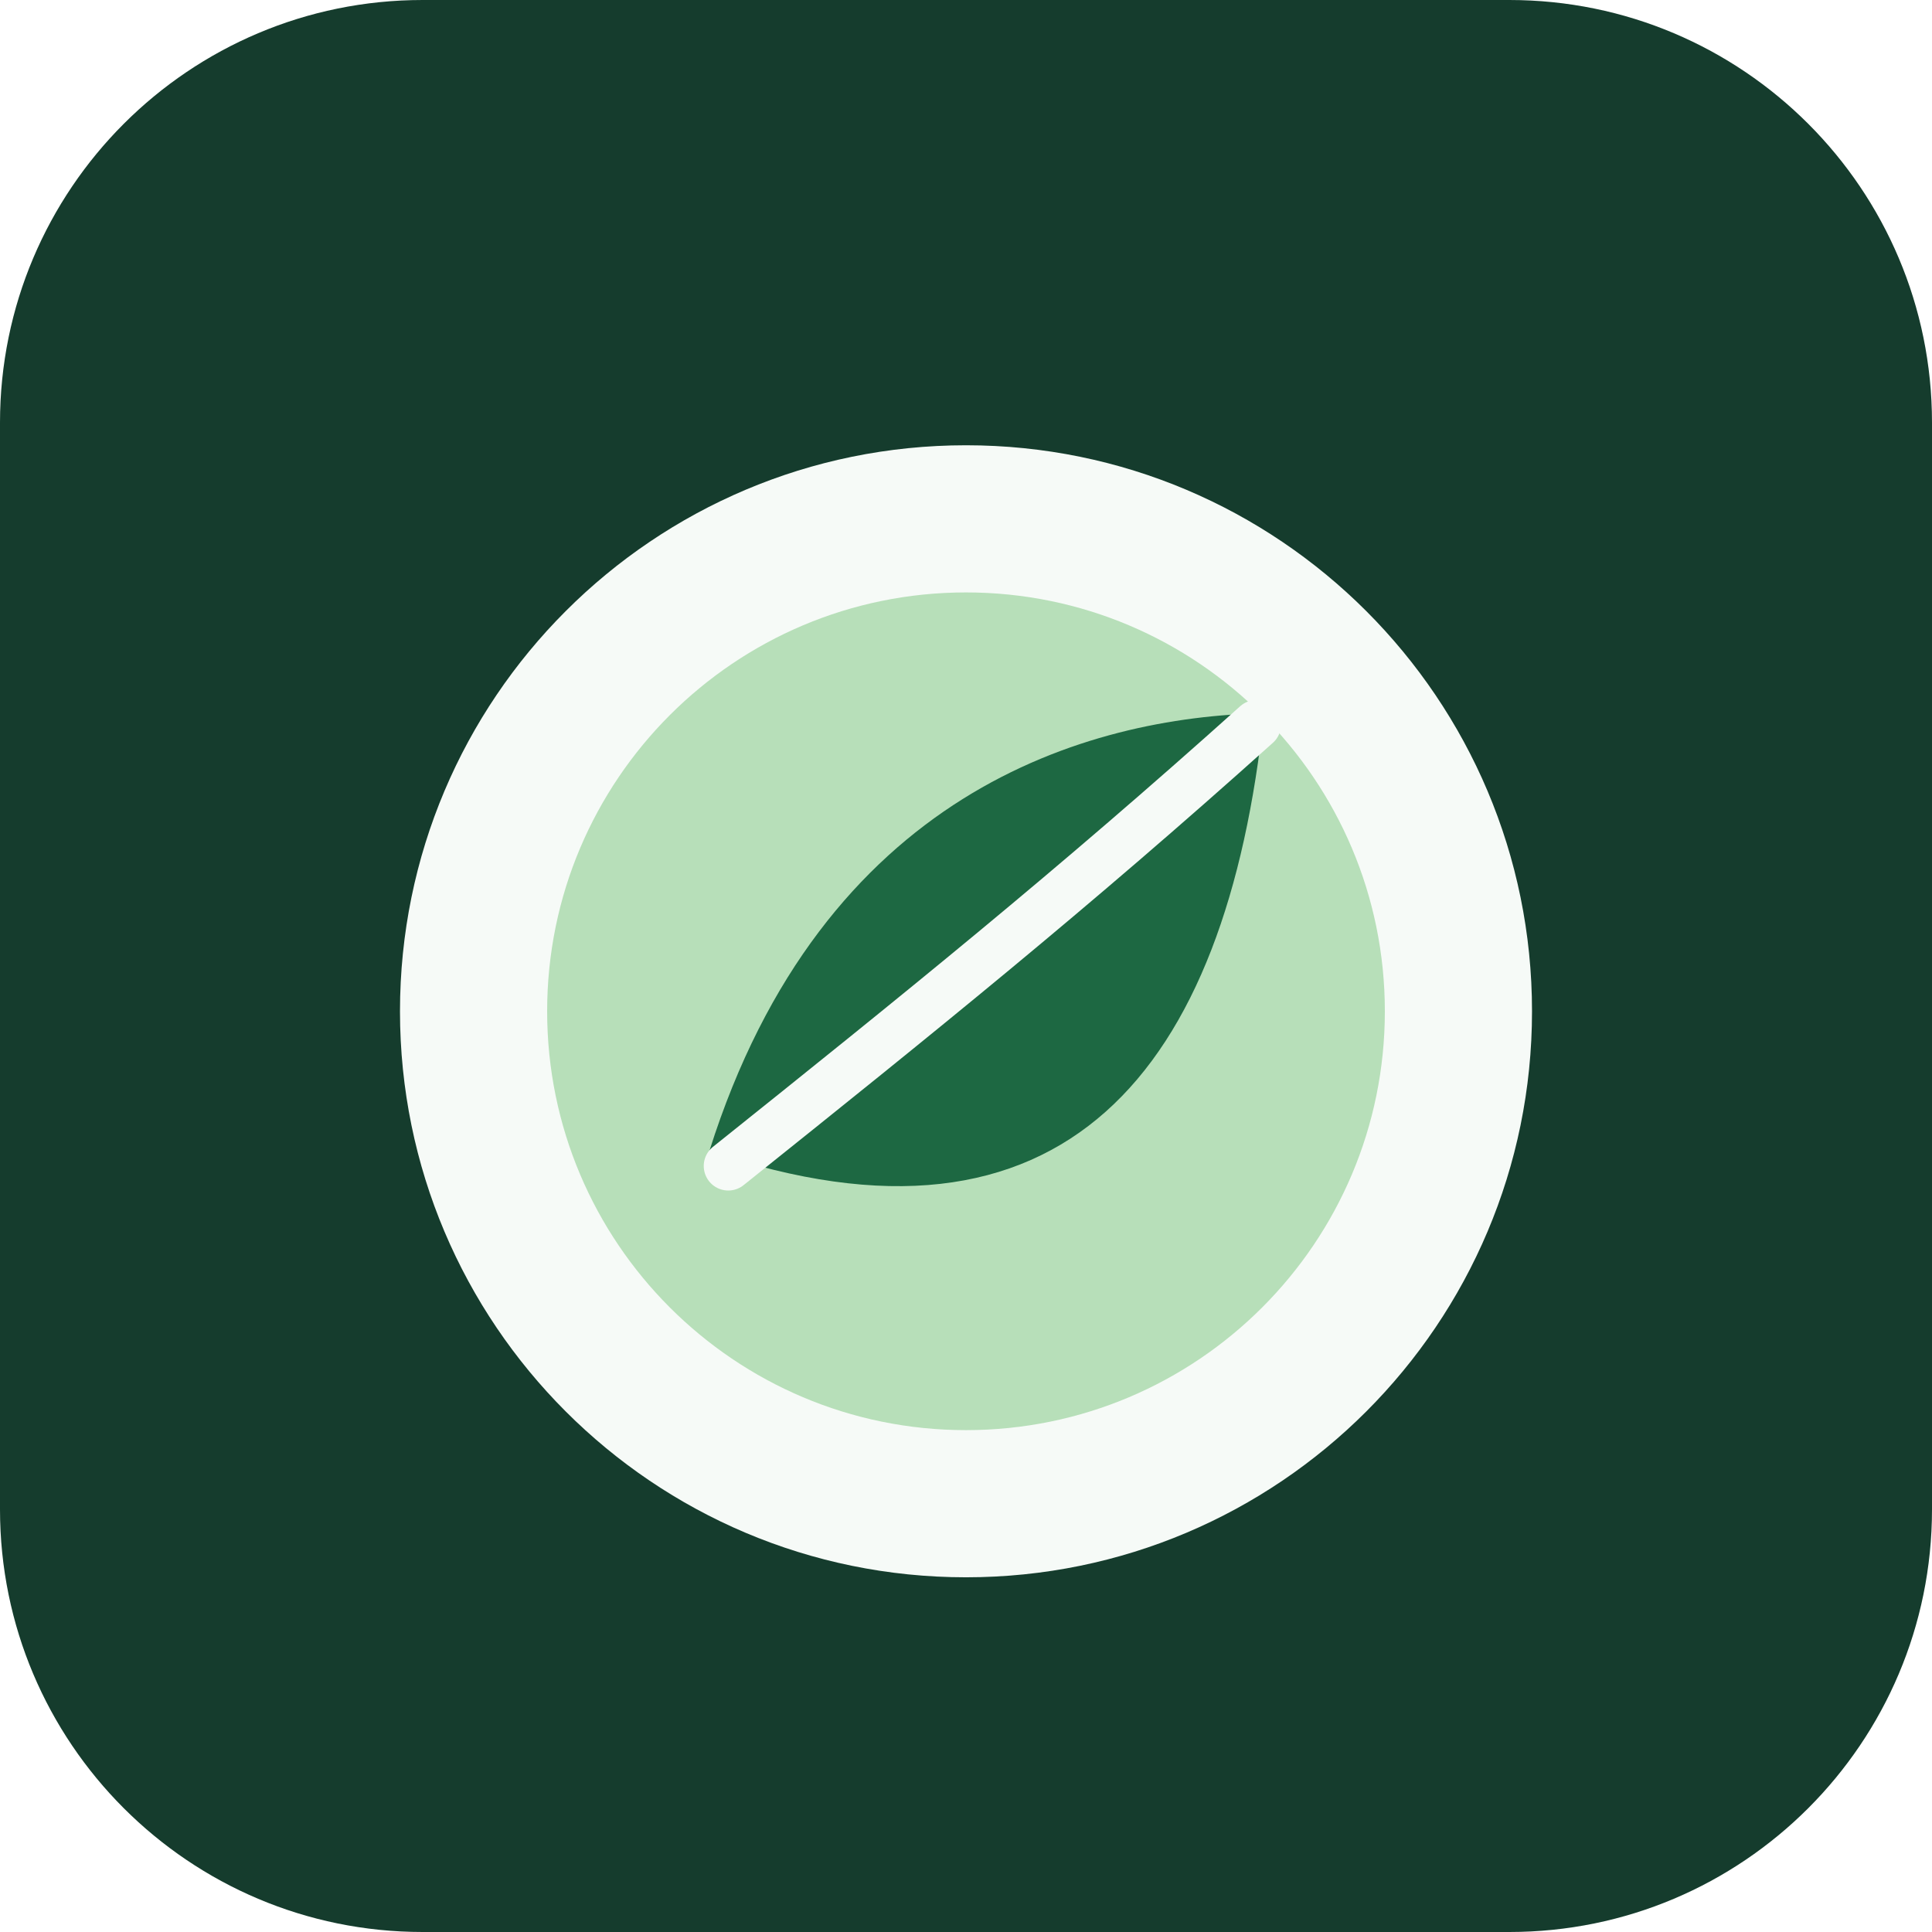
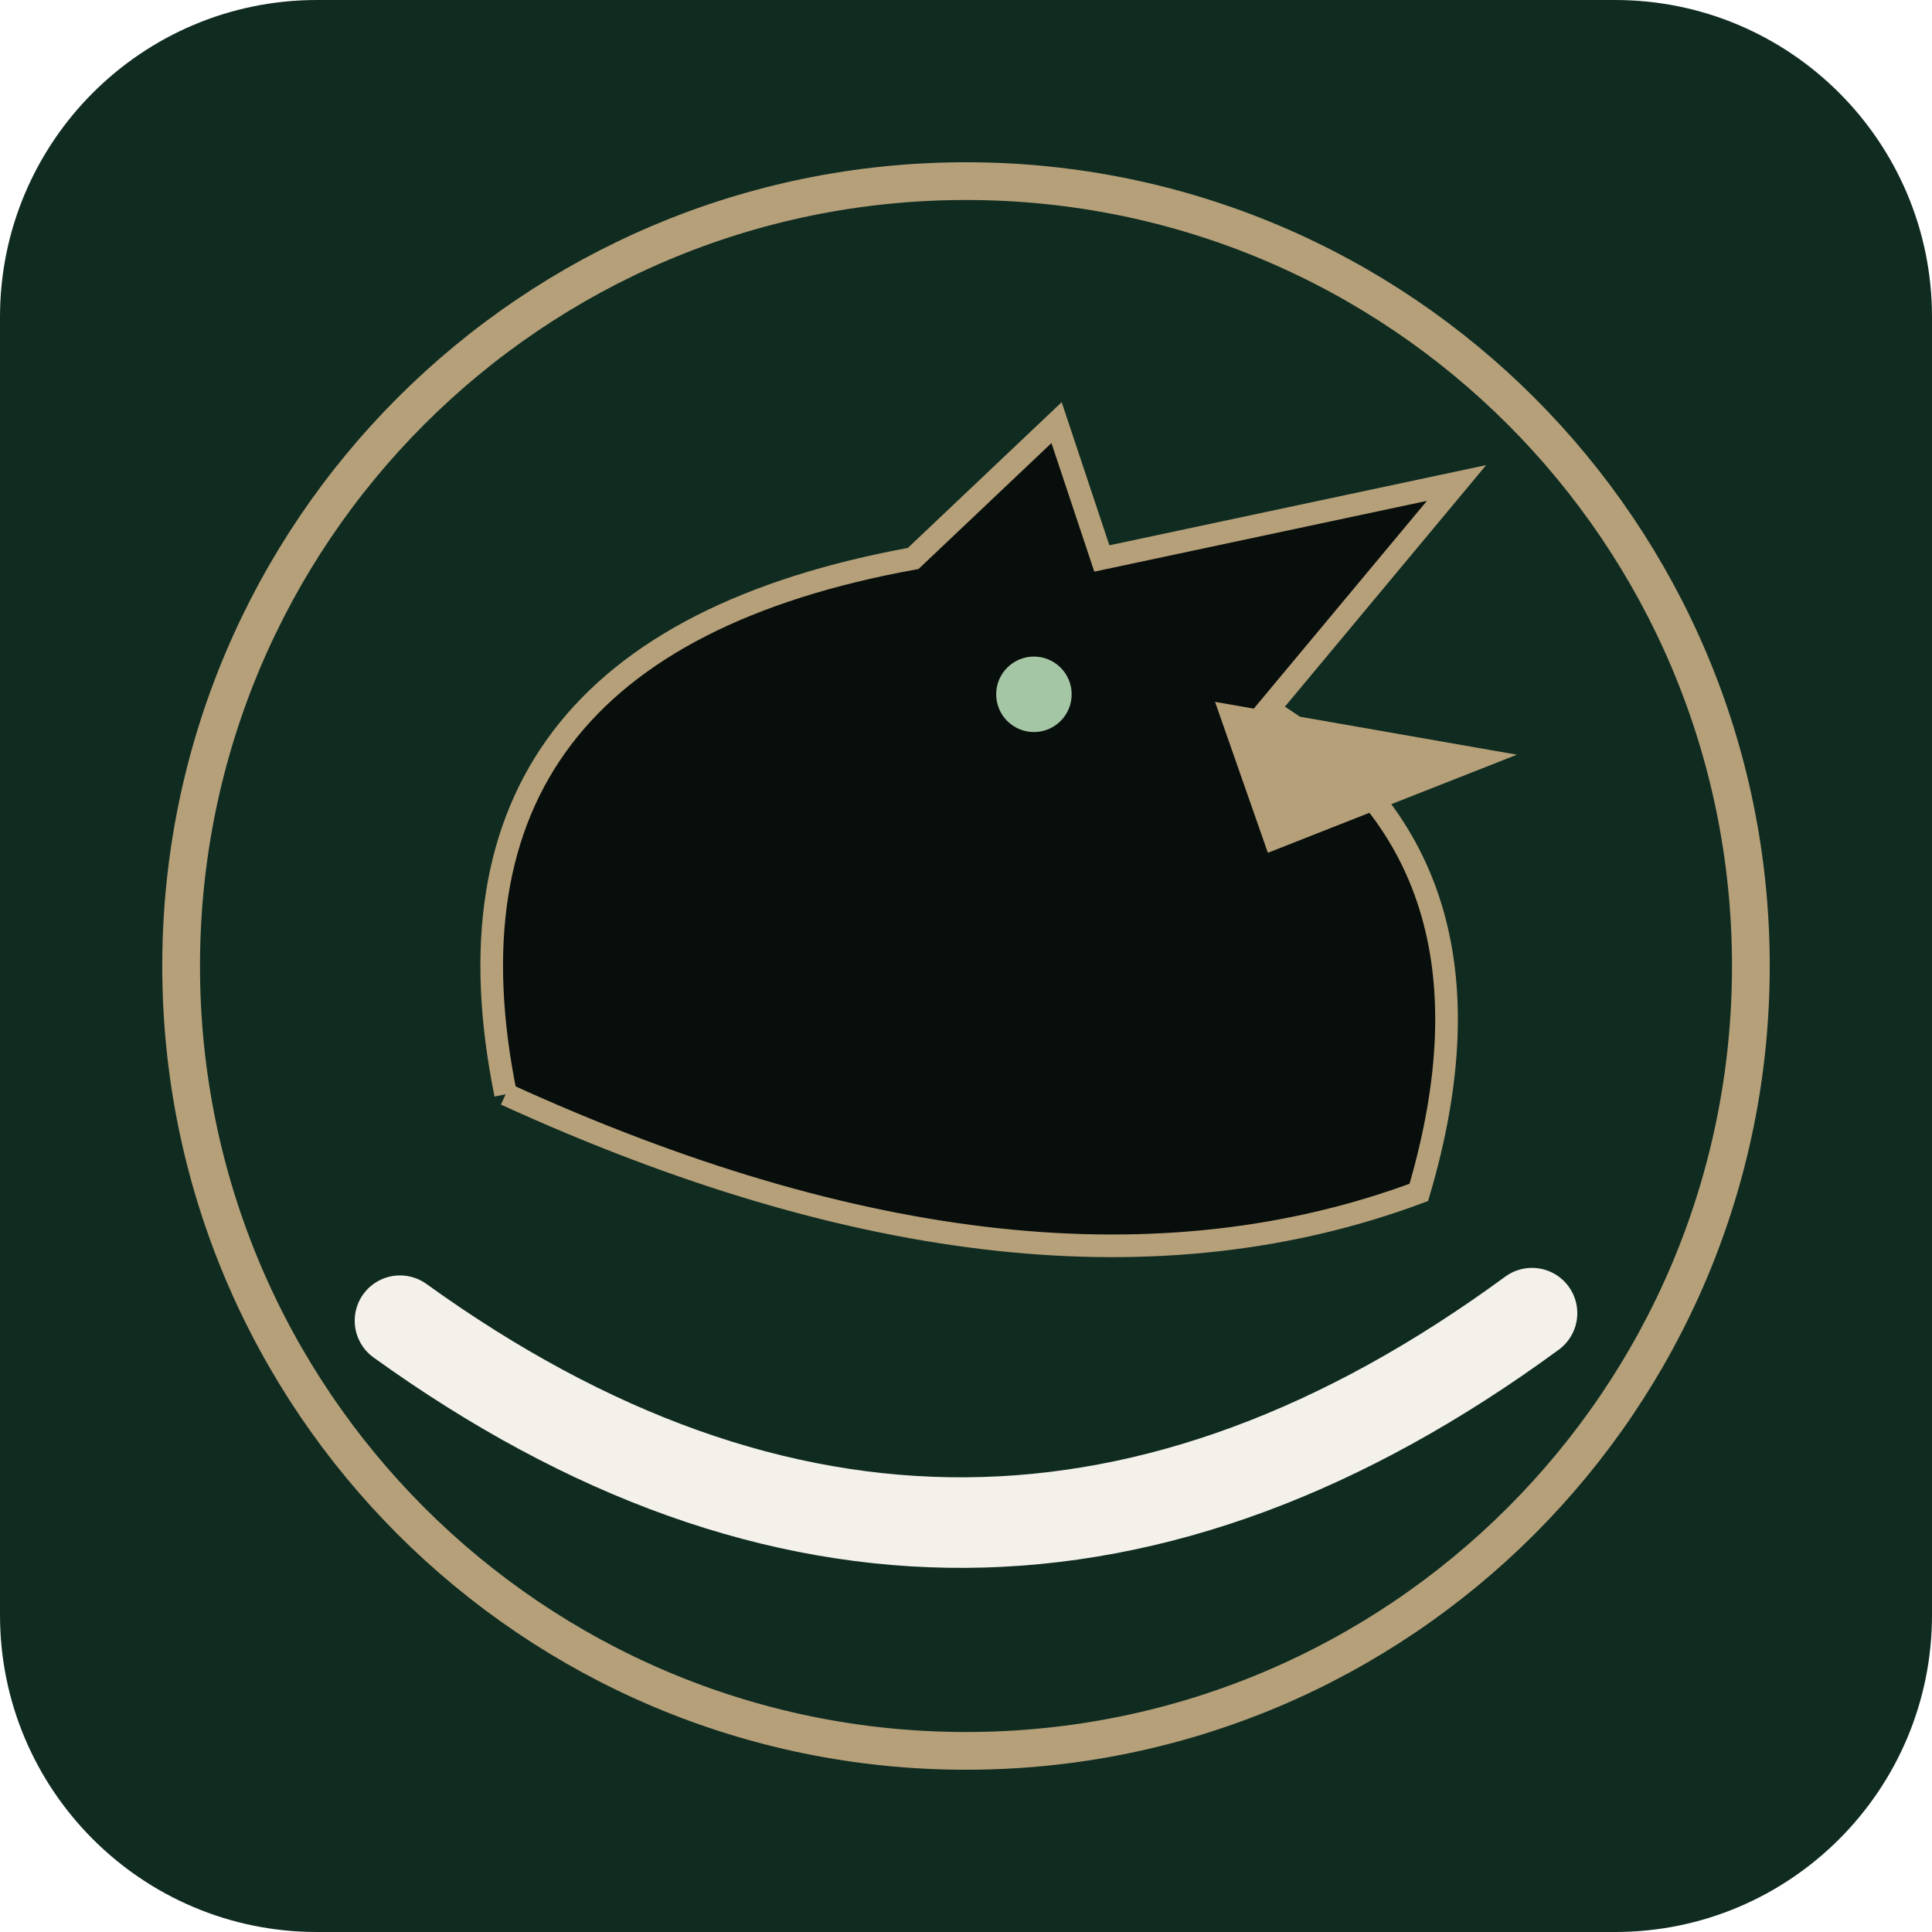
- <svg xmlns="http://www.w3.org/2000/svg" viewBox="0 0 512 512">
-   <rect width="512" height="512" rx="112" fill="#153c2d" />
-   <circle cx="256" cy="268" r="150" fill="#f6faf7" />
-   <circle cx="256" cy="268" r="111" fill="#b7dfb9" />
-   <path d="M188 305c30-95 100-115 147-116-10 95-53 148-147 116Z" fill="#1d6842" />
-   <path d="M193 309c50-40 91-73 140-117" stroke="#f6faf7" stroke-width="13" fill="none" stroke-linecap="round" />
+ <svg xmlns="http://www.w3.org/2000/svg" viewBox="0 0 256 256">
+   <rect width="256" height="256" rx="42" fill="#102c21" />
+   <circle cx="128" cy="128" r="104" fill="none" stroke="#b5a079" stroke-width="5" />
+   <path d="M53 175q75 54 150-1" fill="none" stroke="#f3f1ea" stroke-width="12" stroke-linecap="round" />
+   <path d="M67 145Q55 86 121 74l19-18 6 18 47-10-25 30q33 20 20 64-51 19-121-13" fill="#080e0b" stroke="#b5a079" stroke-width="3" />
+   <circle cx="137" cy="92" r="5" fill="#a5c6a5" />
+   <path d="M161 93l40 7-33 13" fill="#b5a079" />
</svg>
